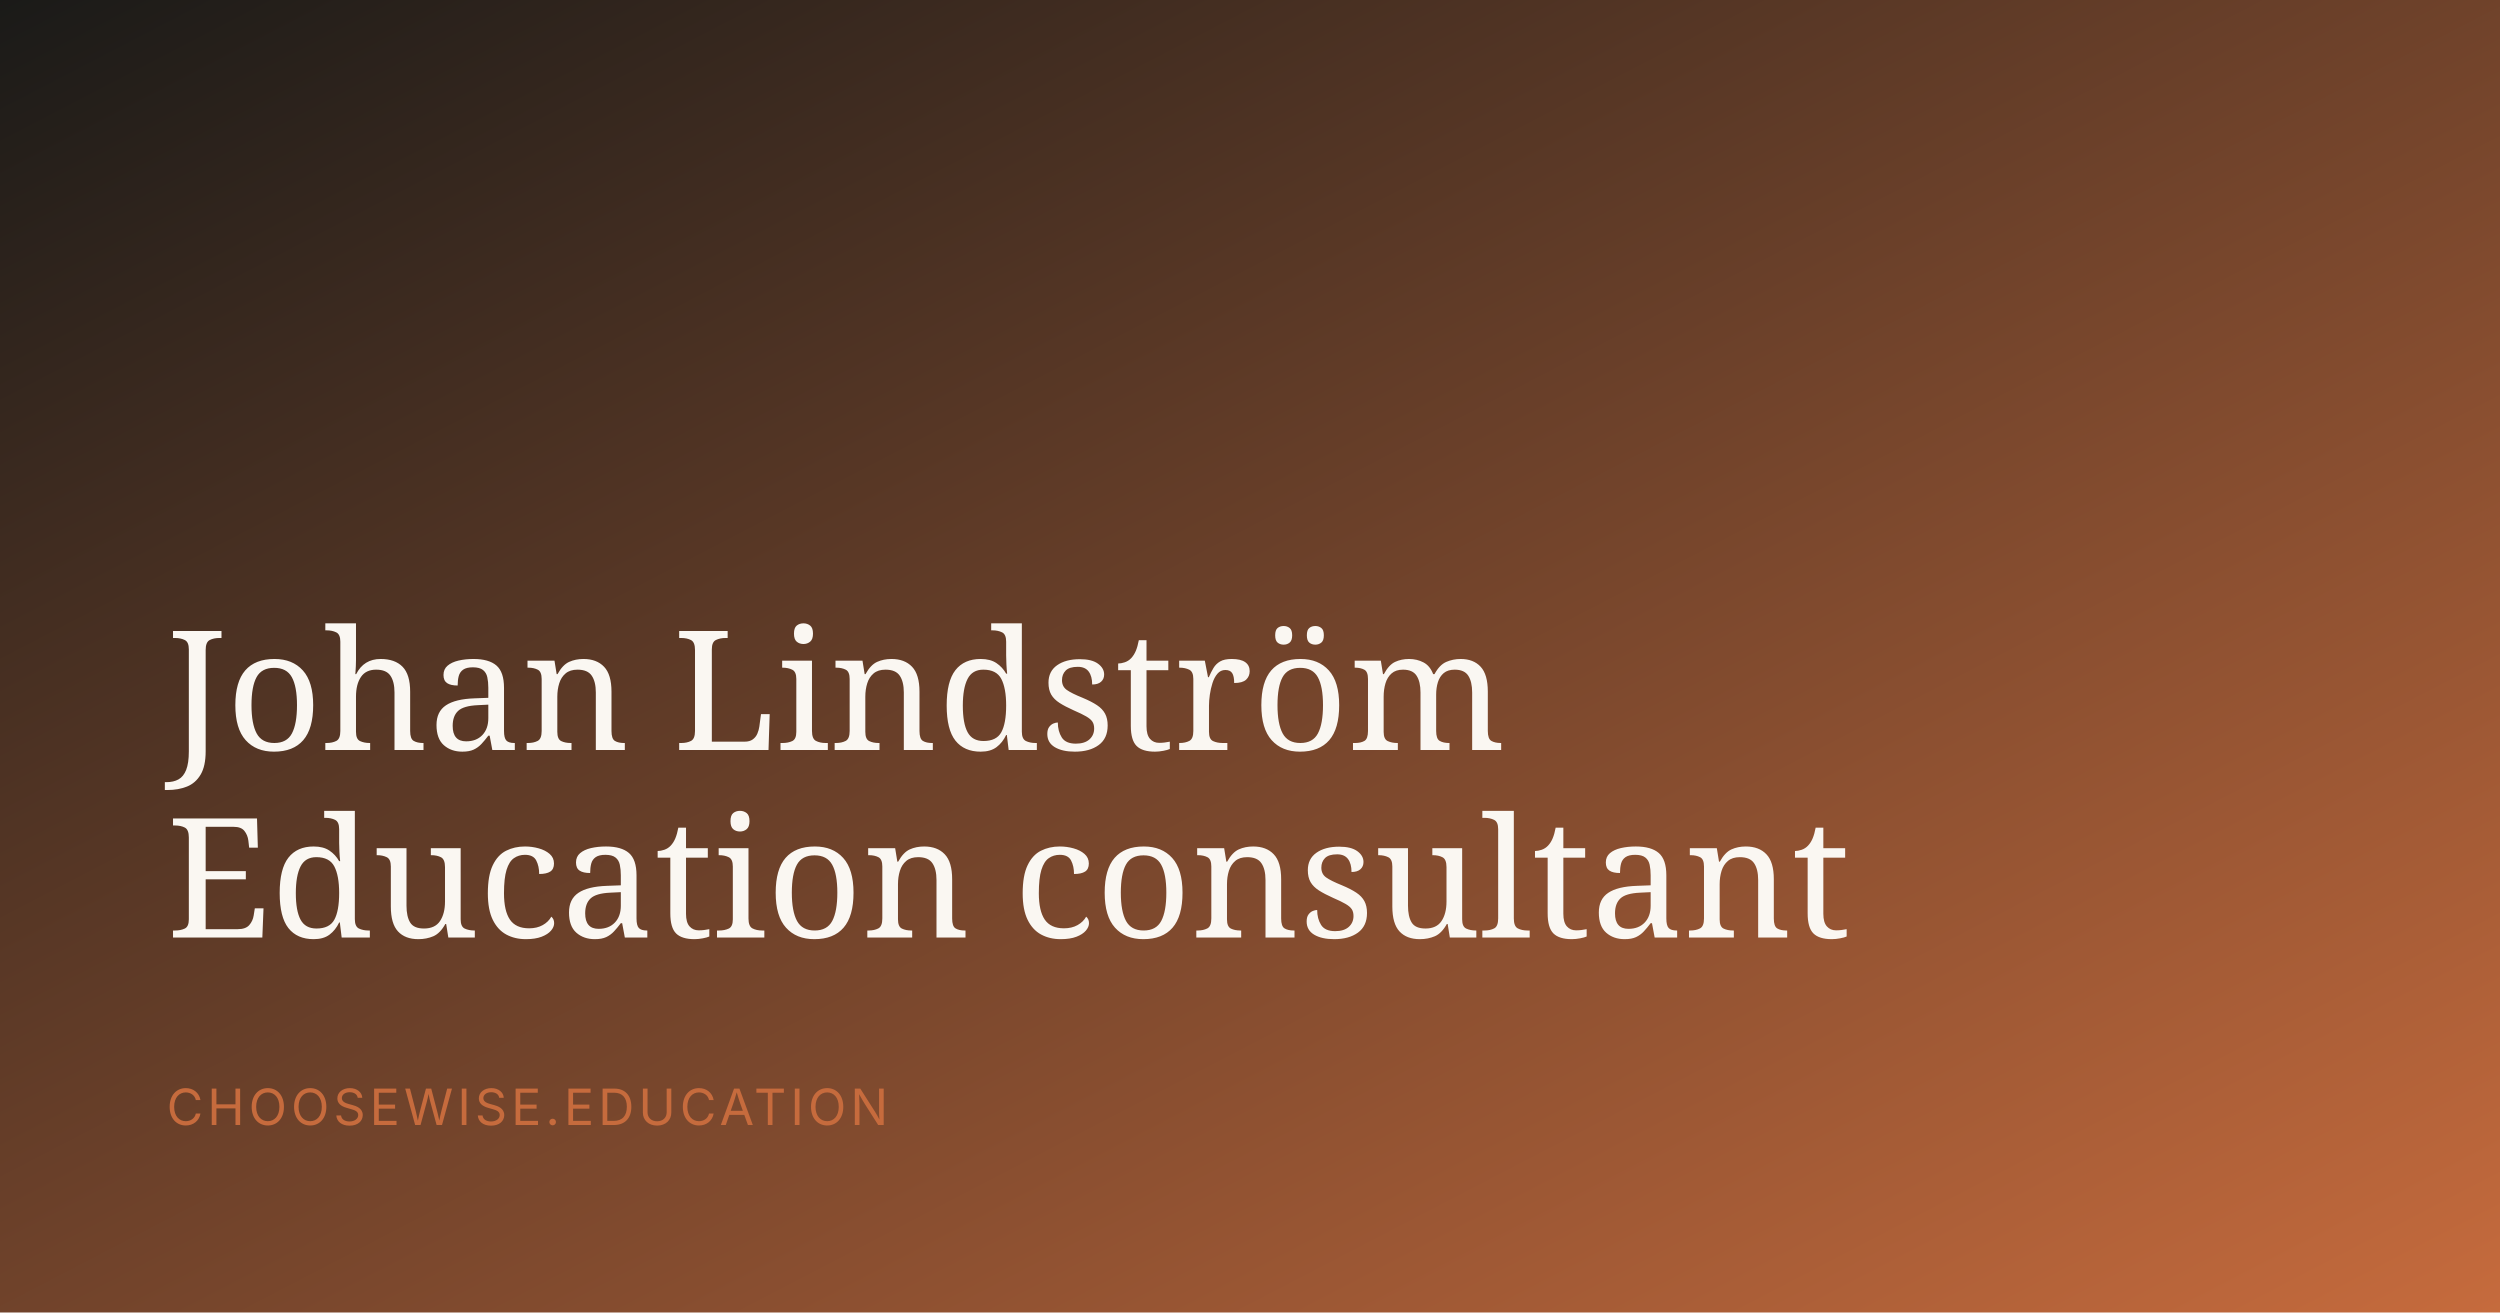
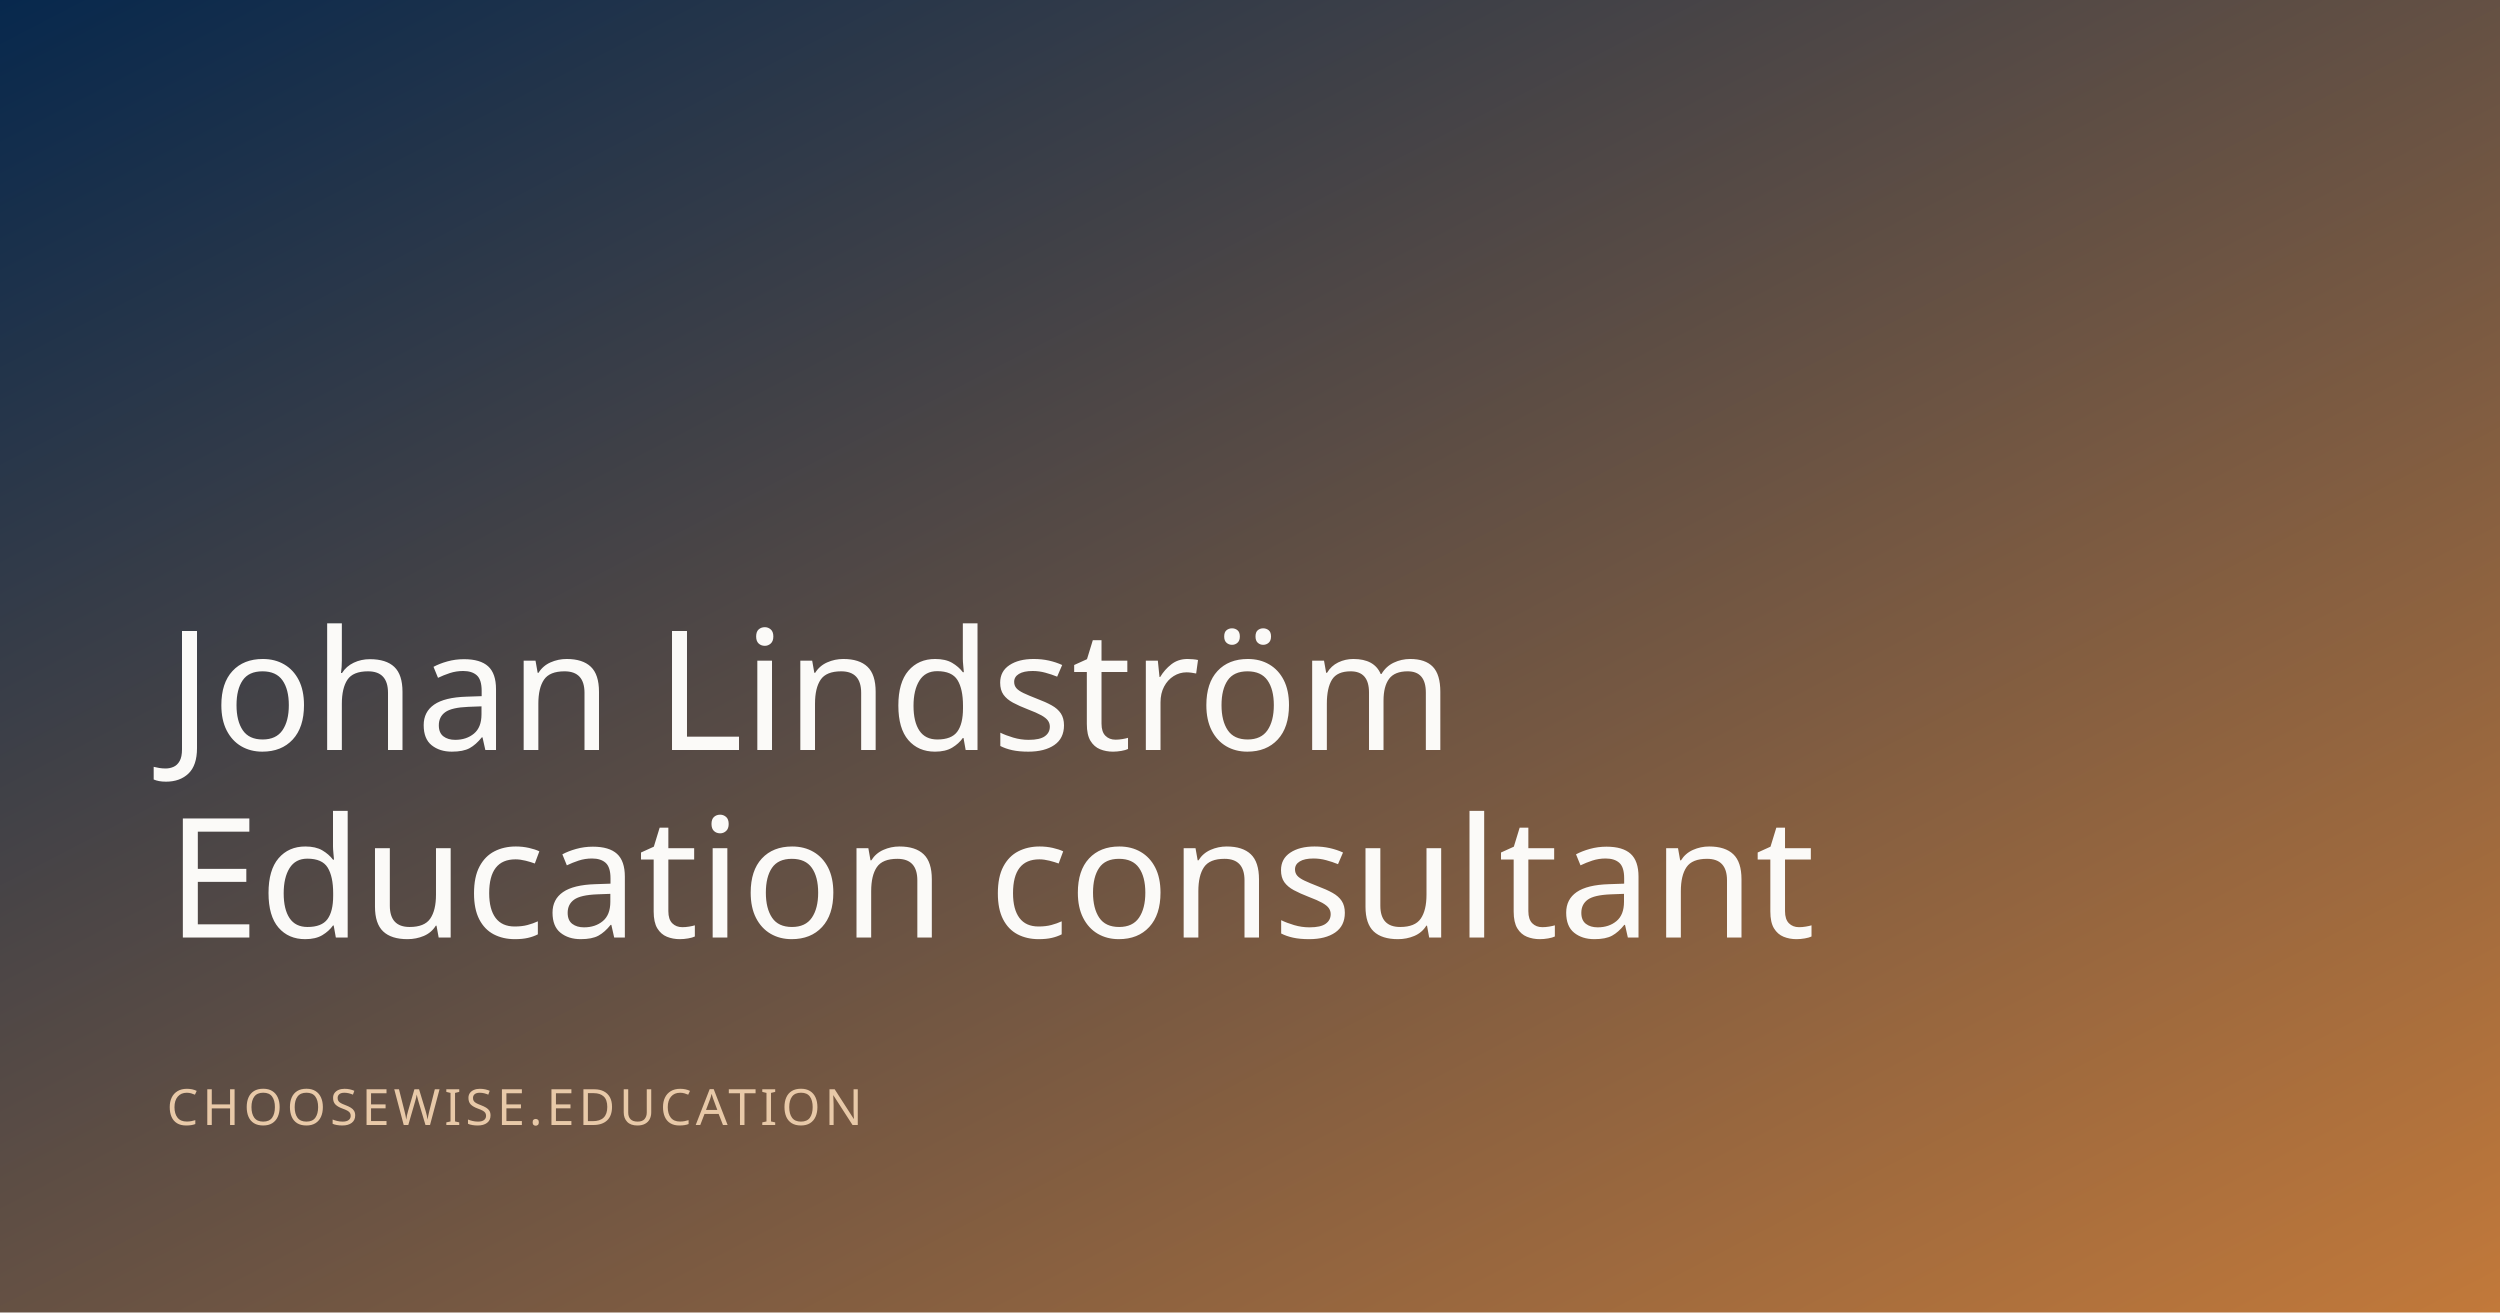
<svg xmlns="http://www.w3.org/2000/svg" viewBox="0 0 1200 630" width="1200" height="630">
  <defs>
+     <style>
+       @font-face {
+         font-family: 'Hanken Grotesk';
+         src: url('../../../fonts/hanken-grotesk/HankenGrotesk-VariableFont.woff2') format('woff2');
+         font-weight: 300 600;
+         font-style: normal;
+       }
+     </style>
    <linearGradient id="bg" x1="0" y1="0" x2="1" y2="1">
-       <stop offset="0%" stop-color="#1a1a18" />
-       <stop offset="100%" stop-color="#c66b3d" />
+       <stop offset="0%" stop-color="#07284D" />
+       <stop offset="100%" stop-color="#C2793A" />
    </linearGradient>
  </defs>
  <rect width="1200" height="630" fill="url(#bg)" />
-   <text x="80" y="360" font-family="Fraunces,Georgia,serif" font-size="80" font-weight="500" fill="#faf7f2">Johan Lindström</text>
-   <text x="80" y="450" font-family="Fraunces,Georgia,serif" font-size="80" font-weight="500" fill="#faf7f2">Education consultant</text>
-   <text x="80" y="540" font-family="Work Sans,Inter,sans-serif" font-size="24" fill="#c66b3d" letter-spacing="2">CHOOSEWISE.EDUCATION</text>
+   <text x="80" y="360" font-family="Hanken Grotesk, sans-serif" font-size="80" font-weight="300" fill="#FBFAF8">Johan Lindström</text>
+   <text x="80" y="450" font-family="Hanken Grotesk, sans-serif" font-size="80" font-weight="300" fill="#FBFAF8">Education consultant</text>
+   <text x="80" y="540" font-family="Hanken Grotesk, sans-serif" font-size="24" font-weight="500" fill="#E8C9A8" letter-spacing="2">CHOOSEWISE.EDUCATION</text>
</svg>
